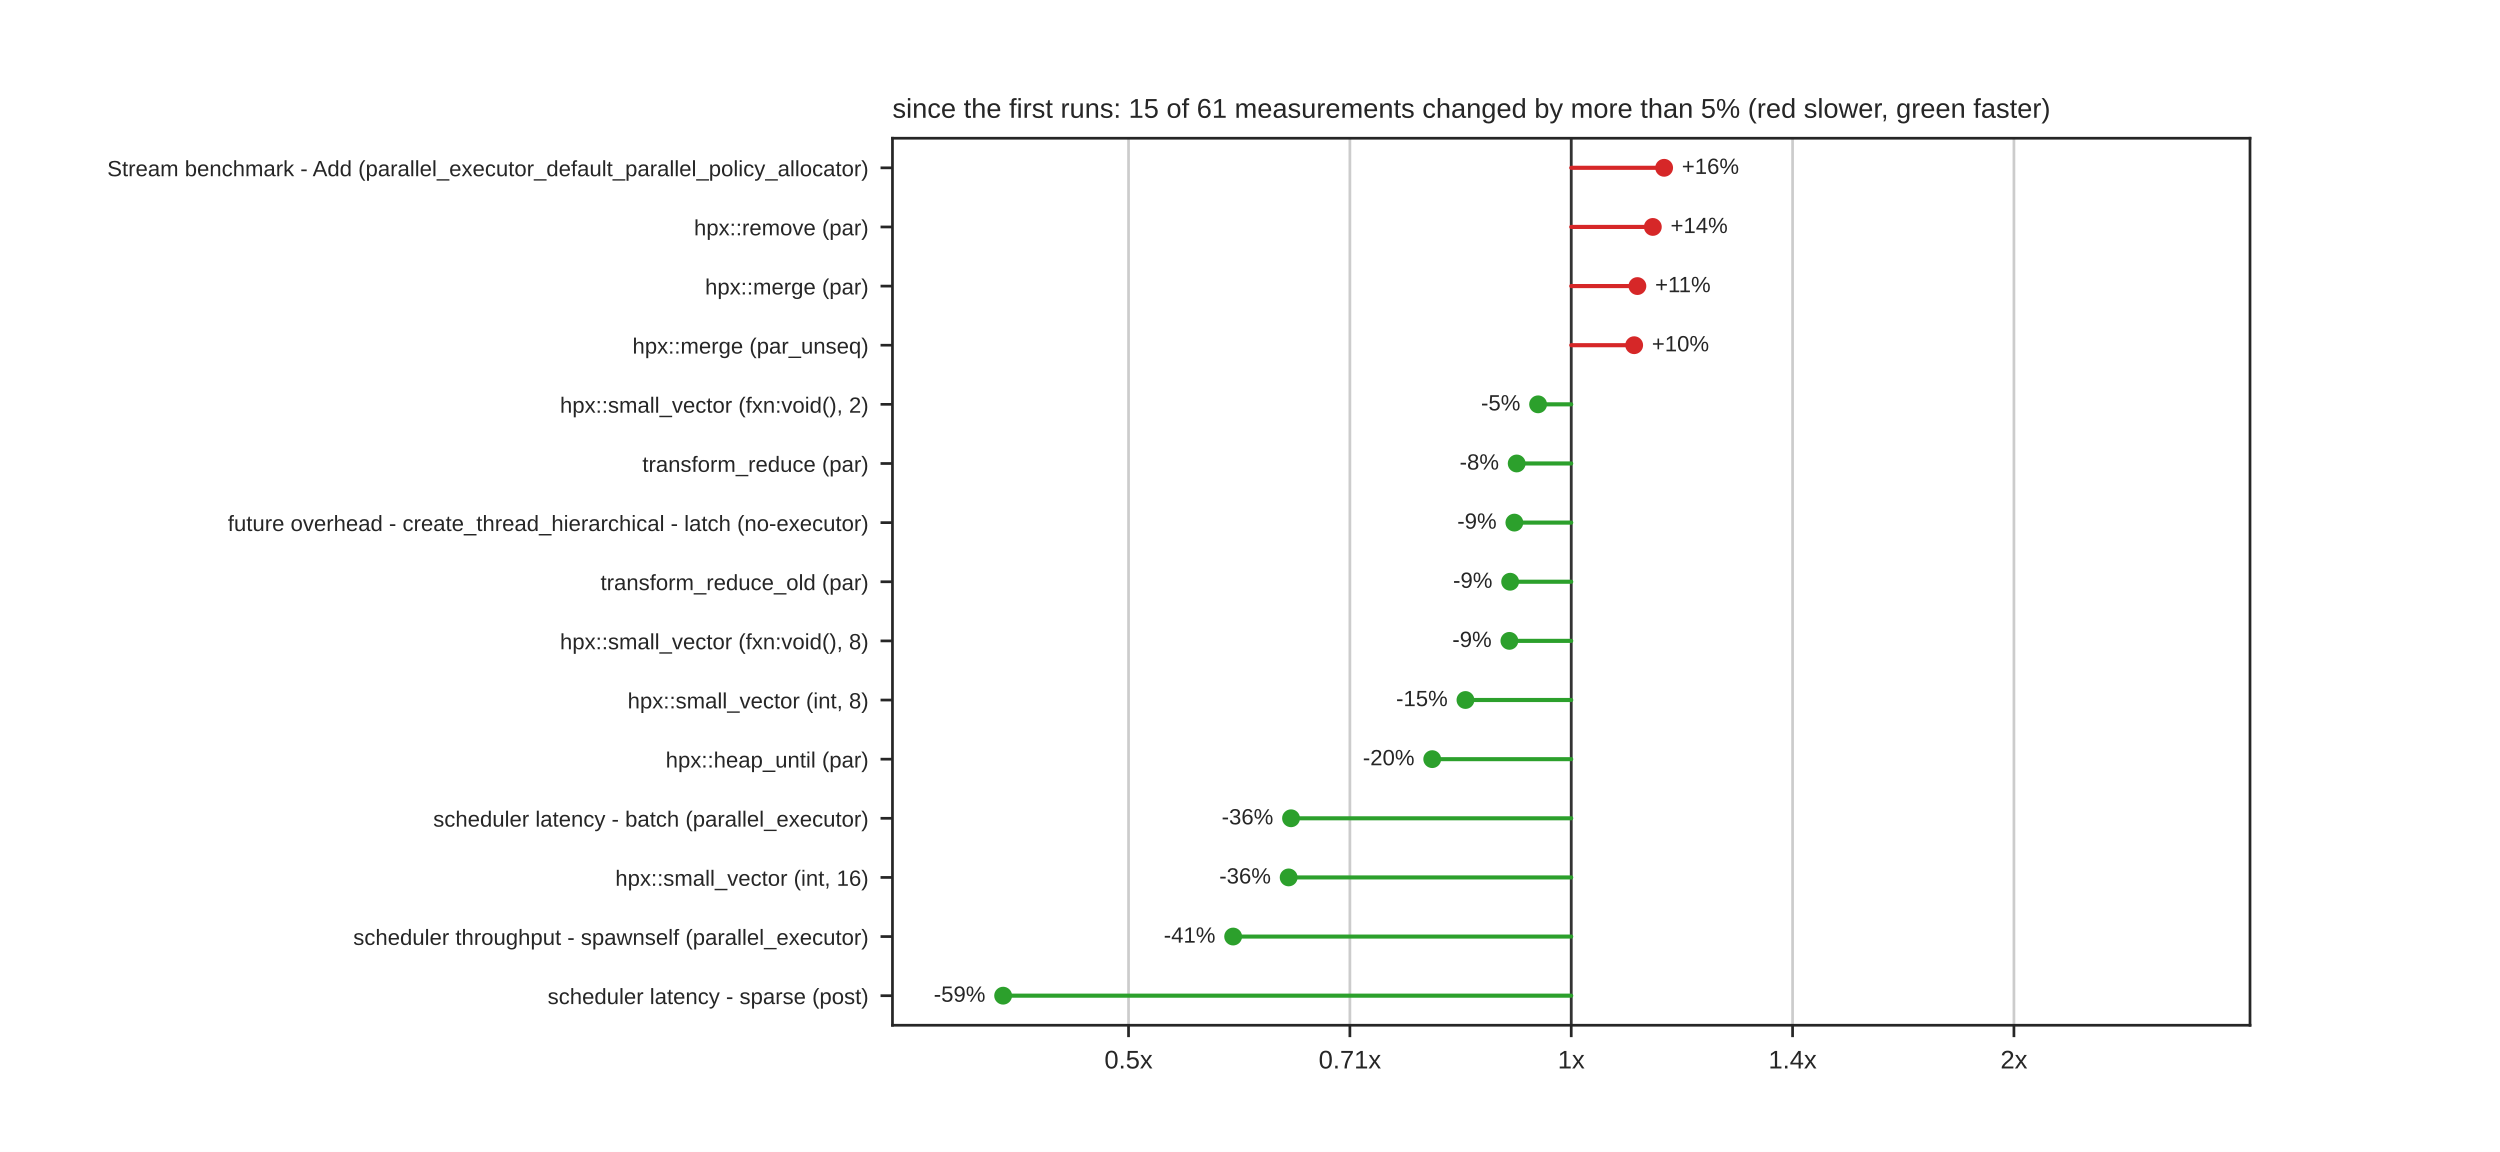
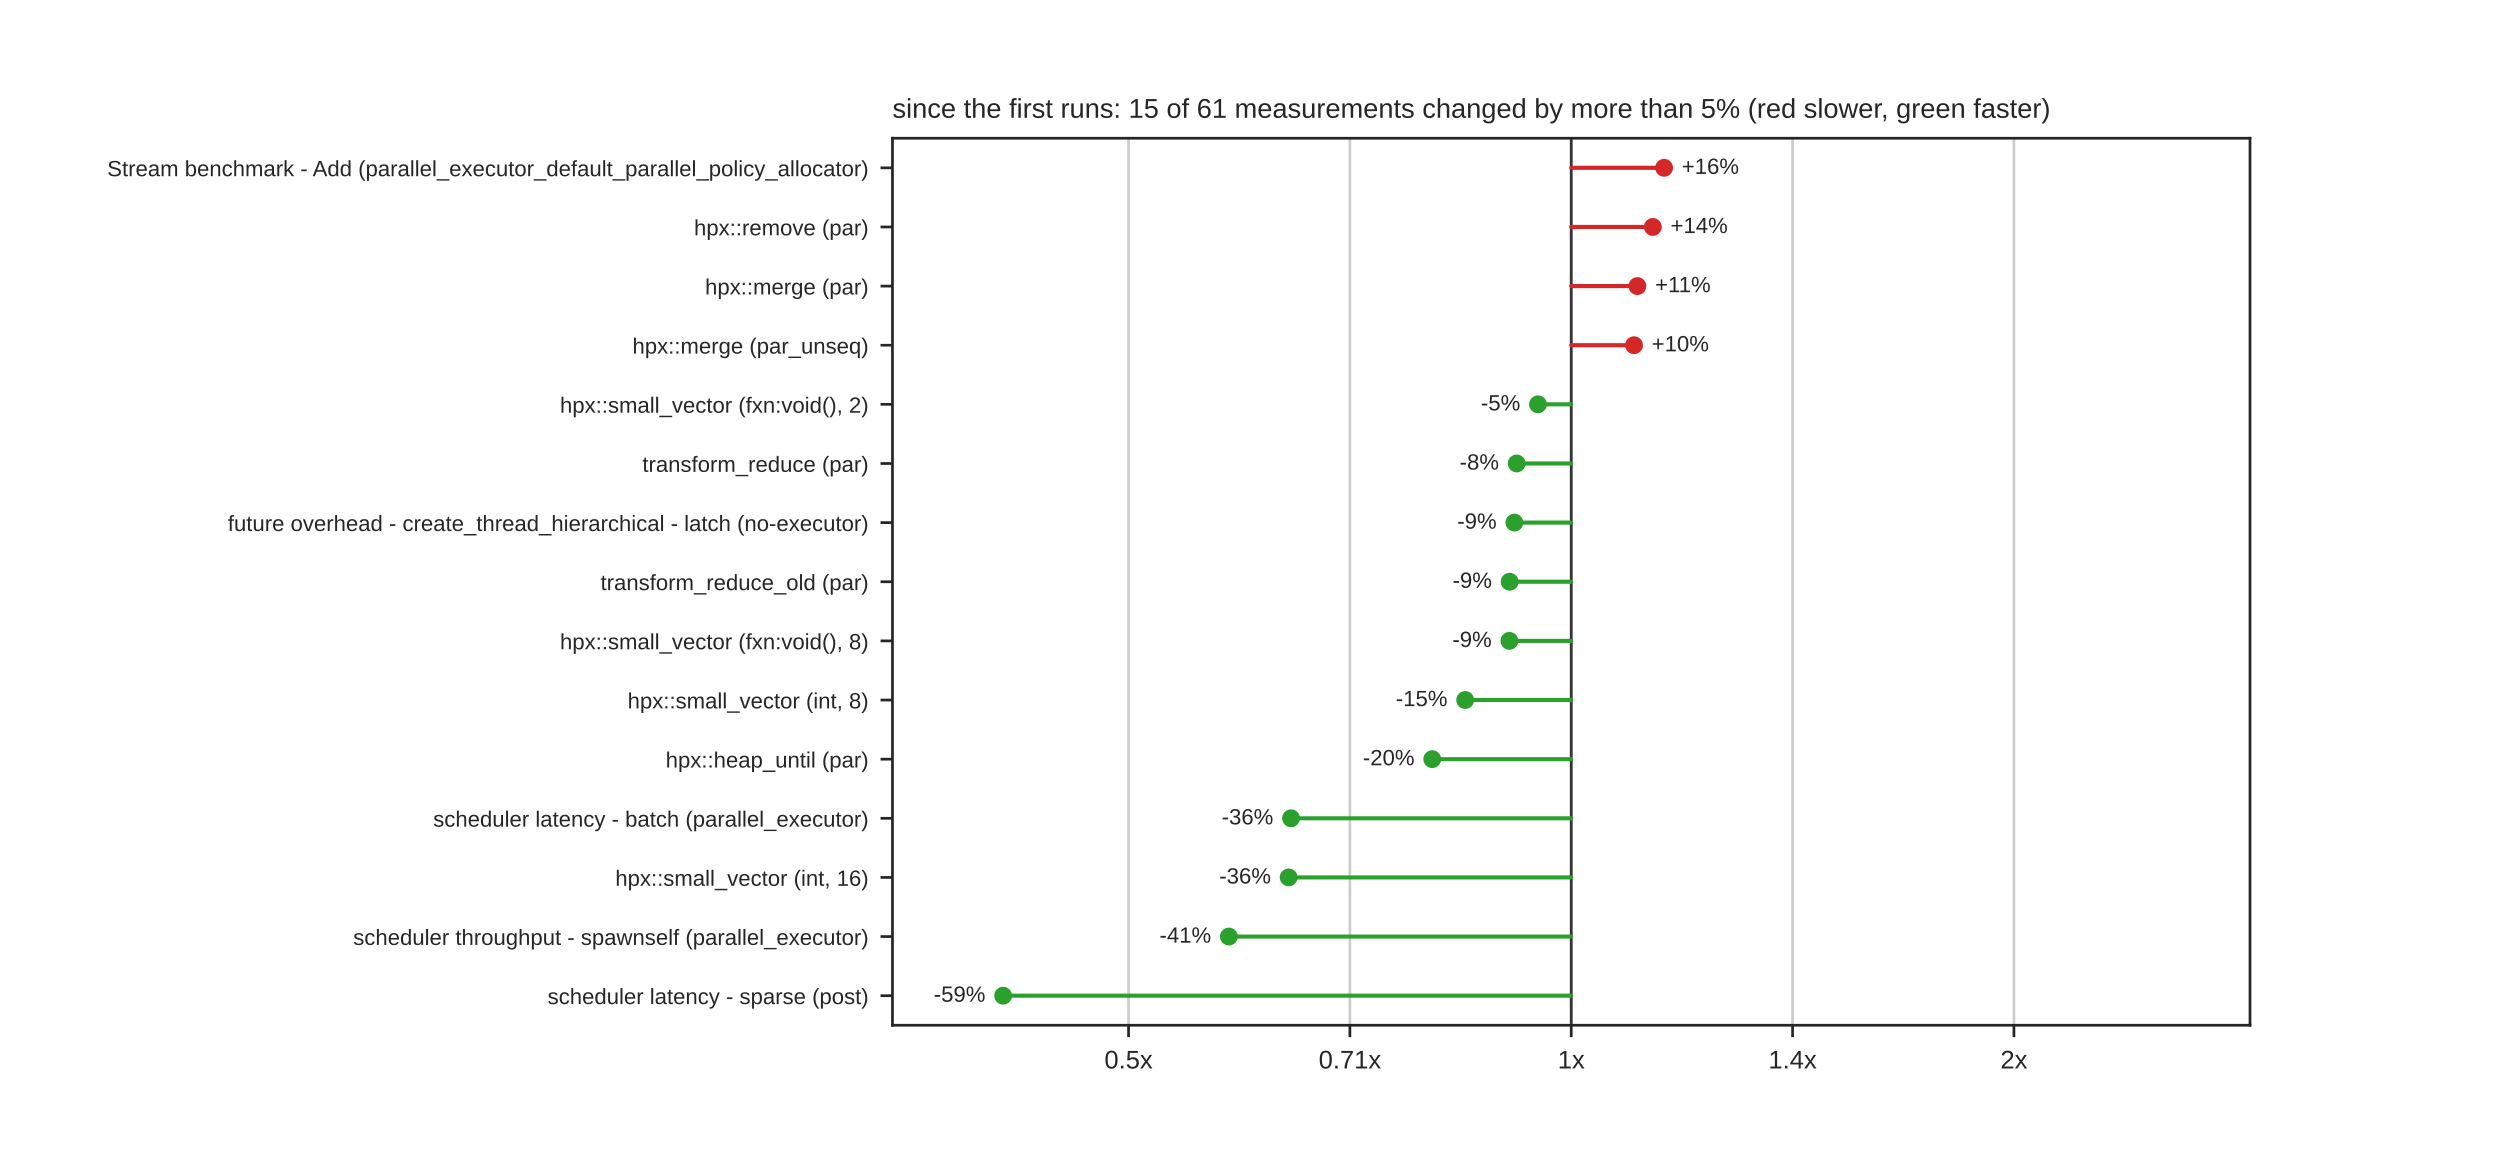
<svg xmlns="http://www.w3.org/2000/svg" xmlns:xlink="http://www.w3.org/1999/xlink" width="734.4pt" height="338.4pt" viewBox="0 0 734.4 338.4" version="1.1">
  <defs>
    <style type="text/css">*{stroke-linejoin: round; stroke-linecap: butt}</style>
  </defs>
  <g id="figure_1">
    <g id="patch_1">
      <path d="M 0 338.4  L 734.4 338.4  L 734.4 0  L 0 0  z " style="fill: #ffffff" />
    </g>
    <g id="axes_1">
      <g id="patch_2">
        <path d="M 262.17 301.176  L 660.96 301.176  L 660.96 40.608  L 262.17 40.608  z " style="fill: #ffffff" />
      </g>
      <g id="matplotlib.axis_1">
        <g id="xtick_1">
          <g id="line2d_1">
-             <path d="M 331.519 301.176  L 331.519 40.608  " clip-path="url(#p0ff3ee7378)" style="fill: none; stroke: #cccccc; stroke-width: 0.8; stroke-linecap: round" />
+             <path d="M 331.52 301.176  L 331.52 40.608  " clip-path="url(#p0ff3ee7378)" style="fill: none; stroke: #cccccc; stroke-width: 0.8; stroke-linecap: round" />
          </g>
          <g id="line2d_2">
            <defs>
              <path id="mdfc5214045" d="M 0 0  L 0 3.5  " style="stroke: #262626; stroke-width: 0.8" />
            </defs>
            <g>
-               <use xlink:href="#mdfc5214045" x="331.519" y="301.176" style="fill: #262626; stroke: #262626; stroke-width: 0.8" />
+               <use xlink:href="#mdfc5214045" x="331.52" y="301.176" style="fill: #262626; stroke: #262626; stroke-width: 0.8" />
            </g>
          </g>
          <g id="text_1">
-             <text style="fill: #262626; font: 7.5px 'Arial', 'DejaVu Sans', 'Liberation Sans', 'Bitstream Vera Sans', sans-serif; text-anchor: middle" x="331.519" y="313.875" transform="rotate(-0 331.5191 313.8748)">0.5x</text>
+             <text style="fill: #262626; font: 7.5px 'Arial', 'DejaVu Sans', 'Liberation Sans', 'Bitstream Vera Sans', sans-serif; text-anchor: middle" x="331.52" y="313.875" transform="rotate(-0 331.52 313.8748)">0.5x</text>
          </g>
        </g>
        <g id="xtick_2">
          <g id="line2d_3">
-             <path d="M 396.542 301.176  L 396.542 40.608  " clip-path="url(#p0ff3ee7378)" style="fill: none; stroke: #cccccc; stroke-width: 0.8; stroke-linecap: round" />
+             <path d="M 396.543 301.176  L 396.543 40.608  " clip-path="url(#p0ff3ee7378)" style="fill: none; stroke: #cccccc; stroke-width: 0.8; stroke-linecap: round" />
          </g>
          <g id="line2d_4">
            <g>
-               <use xlink:href="#mdfc5214045" x="396.542" y="301.176" style="fill: #262626; stroke: #262626; stroke-width: 0.8" />
+               <use xlink:href="#mdfc5214045" x="396.543" y="301.176" style="fill: #262626; stroke: #262626; stroke-width: 0.8" />
            </g>
          </g>
          <g id="text_2">
-             <text style="fill: #262626; font: 7.5px 'Arial', 'DejaVu Sans', 'Liberation Sans', 'Bitstream Vera Sans', sans-serif; text-anchor: middle" x="396.542" y="313.875" transform="rotate(-0 396.542 313.8748)">0.71x</text>
+             <text style="fill: #262626; font: 7.5px 'Arial', 'DejaVu Sans', 'Liberation Sans', 'Bitstream Vera Sans', sans-serif; text-anchor: middle" x="396.543" y="313.875" transform="rotate(-0 396.5425 313.8748)">0.71x</text>
          </g>
        </g>
        <g id="xtick_3">
          <g id="line2d_5">
            <path d="M 461.565 301.176  L 461.565 40.608  " clip-path="url(#p0ff3ee7378)" style="fill: none; stroke: #cccccc; stroke-width: 0.8; stroke-linecap: round" />
          </g>
          <g id="line2d_6">
            <g>
              <use xlink:href="#mdfc5214045" x="461.565" y="301.176" style="fill: #262626; stroke: #262626; stroke-width: 0.8" />
            </g>
          </g>
          <g id="text_3">
            <text style="fill: #262626; font: 7.5px 'Arial', 'DejaVu Sans', 'Liberation Sans', 'Bitstream Vera Sans', sans-serif; text-anchor: middle" x="461.565" y="313.875" transform="rotate(-0 461.565 313.8748)">1x</text>
          </g>
        </g>
        <g id="xtick_4">
          <g id="line2d_7">
-             <path d="M 526.588 301.176  L 526.588 40.608  " clip-path="url(#p0ff3ee7378)" style="fill: none; stroke: #cccccc; stroke-width: 0.8; stroke-linecap: round" />
+             <path d="M 526.587 301.176  L 526.587 40.608  " clip-path="url(#p0ff3ee7378)" style="fill: none; stroke: #cccccc; stroke-width: 0.8; stroke-linecap: round" />
          </g>
          <g id="line2d_8">
            <g>
-               <use xlink:href="#mdfc5214045" x="526.588" y="301.176" style="fill: #262626; stroke: #262626; stroke-width: 0.8" />
+               <use xlink:href="#mdfc5214045" x="526.587" y="301.176" style="fill: #262626; stroke: #262626; stroke-width: 0.8" />
            </g>
          </g>
          <g id="text_4">
-             <text style="fill: #262626; font: 7.5px 'Arial', 'DejaVu Sans', 'Liberation Sans', 'Bitstream Vera Sans', sans-serif; text-anchor: middle" x="526.588" y="313.875" transform="rotate(-0 526.588 313.8748)">1.4x</text>
+             <text style="fill: #262626; font: 7.5px 'Arial', 'DejaVu Sans', 'Liberation Sans', 'Bitstream Vera Sans', sans-serif; text-anchor: middle" x="526.587" y="313.875" transform="rotate(-0 526.5875 313.8748)">1.4x</text>
          </g>
        </g>
        <g id="xtick_5">
          <g id="line2d_9">
-             <path d="M 591.611 301.176  L 591.611 40.608  " clip-path="url(#p0ff3ee7378)" style="fill: none; stroke: #cccccc; stroke-width: 0.8; stroke-linecap: round" />
+             <path d="M 591.61 301.176  L 591.61 40.608  " clip-path="url(#p0ff3ee7378)" style="fill: none; stroke: #cccccc; stroke-width: 0.8; stroke-linecap: round" />
          </g>
          <g id="line2d_10">
            <g>
-               <use xlink:href="#mdfc5214045" x="591.611" y="301.176" style="fill: #262626; stroke: #262626; stroke-width: 0.8" />
+               <use xlink:href="#mdfc5214045" x="591.61" y="301.176" style="fill: #262626; stroke: #262626; stroke-width: 0.8" />
            </g>
          </g>
          <g id="text_5">
-             <text style="fill: #262626; font: 7.5px 'Arial', 'DejaVu Sans', 'Liberation Sans', 'Bitstream Vera Sans', sans-serif; text-anchor: middle" x="591.611" y="313.875" transform="rotate(-0 591.6109 313.8748)">2x</text>
+             <text style="fill: #262626; font: 7.5px 'Arial', 'DejaVu Sans', 'Liberation Sans', 'Bitstream Vera Sans', sans-serif; text-anchor: middle" x="591.61" y="313.875" transform="rotate(-0 591.61 313.8748)">2x</text>
          </g>
        </g>
      </g>
      <g id="matplotlib.axis_2">
        <g id="ytick_1">
          <g id="line2d_11">
            <defs>
              <path id="m414165cd4d" d="M 0 0  L -3.5 0  " style="stroke: #262626; stroke-width: 0.8" />
            </defs>
            <g>
              <use xlink:href="#m414165cd4d" x="262.17" y="49.294" style="fill: #262626; stroke: #262626; stroke-width: 0.8" />
            </g>
          </g>
          <g id="text_6">
            <text style="fill: #262626; font: 6.5px 'Arial', 'DejaVu Sans', 'Liberation Sans', 'Bitstream Vera Sans', sans-serif; text-anchor: end" x="255.17" y="51.763" transform="rotate(-0 255.17 51.76309)">Stream benchmark - Add (parallel_executor_default_parallel_policy_allocator)</text>
          </g>
        </g>
        <g id="ytick_2">
          <g id="line2d_12">
            <g>
              <use xlink:href="#m414165cd4d" x="262.17" y="66.665" style="fill: #262626; stroke: #262626; stroke-width: 0.8" />
            </g>
          </g>
          <g id="text_7">
            <text style="fill: #262626; font: 6.5px 'Arial', 'DejaVu Sans', 'Liberation Sans', 'Bitstream Vera Sans', sans-serif; text-anchor: end" x="255.17" y="69.134" transform="rotate(-0 255.17 69.13429)">hpx::remove (par)</text>
          </g>
        </g>
        <g id="ytick_3">
          <g id="line2d_13">
            <g>
              <use xlink:href="#m414165cd4d" x="262.17" y="84.036" style="fill: #262626; stroke: #262626; stroke-width: 0.8" />
            </g>
          </g>
          <g id="text_8">
            <text style="fill: #262626; font: 6.5px 'Arial', 'DejaVu Sans', 'Liberation Sans', 'Bitstream Vera Sans', sans-serif; text-anchor: end" x="255.17" y="86.505" transform="rotate(-0 255.17 86.50549)">hpx::merge (par)</text>
          </g>
        </g>
        <g id="ytick_4">
          <g id="line2d_14">
            <g>
              <use xlink:href="#m414165cd4d" x="262.17" y="101.407" style="fill: #262626; stroke: #262626; stroke-width: 0.8" />
            </g>
          </g>
          <g id="text_9">
            <text style="fill: #262626; font: 6.5px 'Arial', 'DejaVu Sans', 'Liberation Sans', 'Bitstream Vera Sans', sans-serif; text-anchor: end" x="255.17" y="103.877" transform="rotate(-0 255.17 103.8767)">hpx::merge (par_unseq)</text>
          </g>
        </g>
        <g id="ytick_5">
          <g id="line2d_15">
            <g>
              <use xlink:href="#m414165cd4d" x="262.17" y="118.778" style="fill: #262626; stroke: #262626; stroke-width: 0.8" />
            </g>
          </g>
          <g id="text_10">
            <text style="fill: #262626; font: 6.5px 'Arial', 'DejaVu Sans', 'Liberation Sans', 'Bitstream Vera Sans', sans-serif; text-anchor: end" x="255.17" y="121.248" transform="rotate(-0 255.17 121.2479)">hpx::small_vector (fxn:void(), 2)</text>
          </g>
        </g>
        <g id="ytick_6">
          <g id="line2d_16">
            <g>
              <use xlink:href="#m414165cd4d" x="262.17" y="136.15" style="fill: #262626; stroke: #262626; stroke-width: 0.8" />
            </g>
          </g>
          <g id="text_11">
            <text style="fill: #262626; font: 6.5px 'Arial', 'DejaVu Sans', 'Liberation Sans', 'Bitstream Vera Sans', sans-serif; text-anchor: end" x="255.17" y="138.619" transform="rotate(-0 255.17 138.6191)">transform_reduce (par)</text>
          </g>
        </g>
        <g id="ytick_7">
          <g id="line2d_17">
            <g>
              <use xlink:href="#m414165cd4d" x="262.17" y="153.521" style="fill: #262626; stroke: #262626; stroke-width: 0.8" />
            </g>
          </g>
          <g id="text_12">
            <text style="fill: #262626; font: 6.5px 'Arial', 'DejaVu Sans', 'Liberation Sans', 'Bitstream Vera Sans', sans-serif; text-anchor: end" x="255.17" y="155.99" transform="rotate(-0 255.17 155.9903)">future overhead - create_thread_hierarchical - latch (no-executor)</text>
          </g>
        </g>
        <g id="ytick_8">
          <g id="line2d_18">
            <g>
              <use xlink:href="#m414165cd4d" x="262.17" y="170.892" style="fill: #262626; stroke: #262626; stroke-width: 0.8" />
            </g>
          </g>
          <g id="text_13">
            <text style="fill: #262626; font: 6.5px 'Arial', 'DejaVu Sans', 'Liberation Sans', 'Bitstream Vera Sans', sans-serif; text-anchor: end" x="255.17" y="173.361" transform="rotate(-0 255.17 173.3615)">transform_reduce_old (par)</text>
          </g>
        </g>
        <g id="ytick_9">
          <g id="line2d_19">
            <g>
              <use xlink:href="#m414165cd4d" x="262.17" y="188.263" style="fill: #262626; stroke: #262626; stroke-width: 0.8" />
            </g>
          </g>
          <g id="text_14">
            <text style="fill: #262626; font: 6.5px 'Arial', 'DejaVu Sans', 'Liberation Sans', 'Bitstream Vera Sans', sans-serif; text-anchor: end" x="255.17" y="190.733" transform="rotate(-0 255.17 190.7327)">hpx::small_vector (fxn:void(), 8)</text>
          </g>
        </g>
        <g id="ytick_10">
          <g id="line2d_20">
            <g>
              <use xlink:href="#m414165cd4d" x="262.17" y="205.634" style="fill: #262626; stroke: #262626; stroke-width: 0.8" />
            </g>
          </g>
          <g id="text_15">
            <text style="fill: #262626; font: 6.5px 'Arial', 'DejaVu Sans', 'Liberation Sans', 'Bitstream Vera Sans', sans-serif; text-anchor: end" x="255.17" y="208.104" transform="rotate(-0 255.17 208.1039)">hpx::small_vector (int, 8)</text>
          </g>
        </g>
        <g id="ytick_11">
          <g id="line2d_21">
            <g>
              <use xlink:href="#m414165cd4d" x="262.17" y="223.006" style="fill: #262626; stroke: #262626; stroke-width: 0.8" />
            </g>
          </g>
          <g id="text_16">
            <text style="fill: #262626; font: 6.5px 'Arial', 'DejaVu Sans', 'Liberation Sans', 'Bitstream Vera Sans', sans-serif; text-anchor: end" x="255.17" y="225.475" transform="rotate(-0 255.17 225.4751)">hpx::heap_until (par)</text>
          </g>
        </g>
        <g id="ytick_12">
          <g id="line2d_22">
            <g>
              <use xlink:href="#m414165cd4d" x="262.17" y="240.377" style="fill: #262626; stroke: #262626; stroke-width: 0.8" />
            </g>
          </g>
          <g id="text_17">
            <text style="fill: #262626; font: 6.5px 'Arial', 'DejaVu Sans', 'Liberation Sans', 'Bitstream Vera Sans', sans-serif; text-anchor: end" x="255.17" y="242.846" transform="rotate(-0 255.17 242.8463)">scheduler latency - batch (parallel_executor)</text>
          </g>
        </g>
        <g id="ytick_13">
          <g id="line2d_23">
            <g>
              <use xlink:href="#m414165cd4d" x="262.17" y="257.748" style="fill: #262626; stroke: #262626; stroke-width: 0.8" />
            </g>
          </g>
          <g id="text_18">
            <text style="fill: #262626; font: 6.5px 'Arial', 'DejaVu Sans', 'Liberation Sans', 'Bitstream Vera Sans', sans-serif; text-anchor: end" x="255.17" y="260.217" transform="rotate(-0 255.17 260.2175)">hpx::small_vector (int, 16)</text>
          </g>
        </g>
        <g id="ytick_14">
          <g id="line2d_24">
            <g>
              <use xlink:href="#m414165cd4d" x="262.17" y="275.119" style="fill: #262626; stroke: #262626; stroke-width: 0.8" />
            </g>
          </g>
          <g id="text_19">
            <text style="fill: #262626; font: 6.5px 'Arial', 'DejaVu Sans', 'Liberation Sans', 'Bitstream Vera Sans', sans-serif; text-anchor: end" x="255.17" y="277.589" transform="rotate(-0 255.17 277.5887)">scheduler throughput - spawnself (parallel_executor)</text>
          </g>
        </g>
        <g id="ytick_15">
          <g id="line2d_25">
            <g>
              <use xlink:href="#m414165cd4d" x="262.17" y="292.49" style="fill: #262626; stroke: #262626; stroke-width: 0.8" />
            </g>
          </g>
          <g id="text_20">
            <text style="fill: #262626; font: 6.5px 'Arial', 'DejaVu Sans', 'Liberation Sans', 'Bitstream Vera Sans', sans-serif; text-anchor: end" x="255.17" y="294.96" transform="rotate(-0 255.17 294.9599)">scheduler latency - sparse (post)</text>
          </g>
        </g>
      </g>
      <g id="line2d_26">
        <path d="M 461.565 301.176  L 461.565 40.608  " clip-path="url(#p0ff3ee7378)" style="fill: none; stroke: #333333; stroke-width: 0.8; stroke-linecap: round" />
      </g>
      <g id="line2d_27">
-         <path d="M 461.565 49.294  L 488.856 49.294  " clip-path="url(#p0ff3ee7378)" style="fill: none; stroke: #d62728; stroke-width: 1.2; stroke-linecap: round" />
+         <path d="M 461.565 49.294  L 488.843 49.294  " clip-path="url(#p0ff3ee7378)" style="fill: none; stroke: #d62728; stroke-width: 1.2; stroke-linecap: round" />
      </g>
      <g id="line2d_28">
        <path d="M 461.565 66.665  L 485.535 66.665  " clip-path="url(#p0ff3ee7378)" style="fill: none; stroke: #d62728; stroke-width: 1.2; stroke-linecap: round" />
      </g>
      <g id="line2d_29">
        <path d="M 461.565 84.036  L 481.001 84.036  " clip-path="url(#p0ff3ee7378)" style="fill: none; stroke: #d62728; stroke-width: 1.2; stroke-linecap: round" />
      </g>
      <g id="line2d_30">
-         <path d="M 461.565 101.407  L 480.053 101.407  " clip-path="url(#p0ff3ee7378)" style="fill: none; stroke: #d62728; stroke-width: 1.2; stroke-linecap: round" />
+         <path d="M 461.565 101.407  L 480.008 101.407  " clip-path="url(#p0ff3ee7378)" style="fill: none; stroke: #d62728; stroke-width: 1.2; stroke-linecap: round" />
      </g>
      <g id="line2d_31">
-         <path d="M 461.565 118.778  L 451.831 118.778  " clip-path="url(#p0ff3ee7378)" style="fill: none; stroke: #2ca02c; stroke-width: 1.2; stroke-linecap: round" />
+         <path d="M 461.565 118.778  L 451.8 118.778  " clip-path="url(#p0ff3ee7378)" style="fill: none; stroke: #2ca02c; stroke-width: 1.2; stroke-linecap: round" />
      </g>
      <g id="line2d_32">
        <path d="M 461.565 136.15  L 445.545 136.15  " clip-path="url(#p0ff3ee7378)" style="fill: none; stroke: #2ca02c; stroke-width: 1.2; stroke-linecap: round" />
      </g>
      <g id="line2d_33">
        <path d="M 461.565 153.521  L 444.861 153.521  " clip-path="url(#p0ff3ee7378)" style="fill: none; stroke: #2ca02c; stroke-width: 1.2; stroke-linecap: round" />
      </g>
      <g id="line2d_34">
-         <path d="M 461.565 170.892  L 443.62 170.892  " clip-path="url(#p0ff3ee7378)" style="fill: none; stroke: #2ca02c; stroke-width: 1.2; stroke-linecap: round" />
+         <path d="M 461.565 170.892  L 443.473 170.892  " clip-path="url(#p0ff3ee7378)" style="fill: none; stroke: #2ca02c; stroke-width: 1.2; stroke-linecap: round" />
      </g>
      <g id="line2d_35">
-         <path d="M 461.565 188.263  L 443.402 188.263  " clip-path="url(#p0ff3ee7378)" style="fill: none; stroke: #2ca02c; stroke-width: 1.2; stroke-linecap: round" />
+         <path d="M 461.565 188.263  L 443.409 188.263  " clip-path="url(#p0ff3ee7378)" style="fill: none; stroke: #2ca02c; stroke-width: 1.2; stroke-linecap: round" />
      </g>
      <g id="line2d_36">
-         <path d="M 461.565 205.634  L 430.493 205.634  " clip-path="url(#p0ff3ee7378)" style="fill: none; stroke: #2ca02c; stroke-width: 1.2; stroke-linecap: round" />
+         <path d="M 461.565 205.634  L 430.412 205.634  " clip-path="url(#p0ff3ee7378)" style="fill: none; stroke: #2ca02c; stroke-width: 1.2; stroke-linecap: round" />
      </g>
      <g id="line2d_37">
-         <path d="M 461.565 223.006  L 420.732 223.006  " clip-path="url(#p0ff3ee7378)" style="fill: none; stroke: #2ca02c; stroke-width: 1.2; stroke-linecap: round" />
+         <path d="M 461.565 223.006  L 420.731 223.006  " clip-path="url(#p0ff3ee7378)" style="fill: none; stroke: #2ca02c; stroke-width: 1.2; stroke-linecap: round" />
      </g>
      <g id="line2d_38">
        <path d="M 461.565 240.377  L 379.254 240.377  " clip-path="url(#p0ff3ee7378)" style="fill: none; stroke: #2ca02c; stroke-width: 1.2; stroke-linecap: round" />
      </g>
      <g id="line2d_39">
-         <path d="M 461.565 257.748  L 378.556 257.748  " clip-path="url(#p0ff3ee7378)" style="fill: none; stroke: #2ca02c; stroke-width: 1.2; stroke-linecap: round" />
+         <path d="M 461.565 257.748  L 378.559 257.748  " clip-path="url(#p0ff3ee7378)" style="fill: none; stroke: #2ca02c; stroke-width: 1.2; stroke-linecap: round" />
      </g>
      <g id="line2d_40">
-         <path d="M 461.565 275.119  L 362.25 275.119  " clip-path="url(#p0ff3ee7378)" style="fill: none; stroke: #2ca02c; stroke-width: 1.2; stroke-linecap: round" />
+         <path d="M 461.565 275.119  L 360.995 275.119  " clip-path="url(#p0ff3ee7378)" style="fill: none; stroke: #2ca02c; stroke-width: 1.2; stroke-linecap: round" />
      </g>
      <g id="line2d_41">
        <path d="M 461.565 292.49  L 294.681 292.49  " clip-path="url(#p0ff3ee7378)" style="fill: none; stroke: #2ca02c; stroke-width: 1.2; stroke-linecap: round" />
      </g>
      <g id="patch_3">
        <path d="M 262.17 301.176  L 262.17 40.608  " style="fill: none; stroke: #262626; stroke-width: 0.8; stroke-linejoin: miter; stroke-linecap: square" />
      </g>
      <g id="patch_4">
        <path d="M 660.96 301.176  L 660.96 40.608  " style="fill: none; stroke: #262626; stroke-width: 0.8; stroke-linejoin: miter; stroke-linecap: square" />
      </g>
      <g id="patch_5">
        <path d="M 262.17 301.176  L 660.96 301.176  " style="fill: none; stroke: #262626; stroke-width: 0.8; stroke-linejoin: miter; stroke-linecap: square" />
      </g>
      <g id="patch_6">
        <path d="M 262.17 40.608  L 660.96 40.608  " style="fill: none; stroke: #262626; stroke-width: 0.8; stroke-linejoin: miter; stroke-linecap: square" />
      </g>
      <g id="PathCollection_1">
        <defs>
          <path id="m8968767a60" d="M 0 2.121  C 0.563 2.121 1.102 1.898 1.5 1.5  C 1.898 1.102 2.121 0.563 2.121 0  C 2.121 -0.563 1.898 -1.102 1.5 -1.5  C 1.102 -1.898 0.563 -2.121 0 -2.121  C -0.563 -2.121 -1.102 -1.898 -1.5 -1.5  C -1.898 -1.102 -2.121 -0.563 -2.121 0  C -2.121 0.563 -1.898 1.102 -1.5 1.5  C -1.102 1.898 -0.563 2.121 0 2.121  z " style="stroke: #d62728" />
        </defs>
        <g clip-path="url(#p0ff3ee7378)">
-           <use xlink:href="#m8968767a60" x="488.856" y="49.294" style="fill: #d62728; stroke: #d62728" />
+           <use xlink:href="#m8968767a60" x="488.843" y="49.294" style="fill: #d62728; stroke: #d62728" />
        </g>
      </g>
      <g id="text_21">
-         <text style="fill: #262626; font: 6.5px 'Arial', 'DejaVu Sans', 'Liberation Sans', 'Bitstream Vera Sans', sans-serif; text-anchor: start" x="494.058" y="51.087" transform="rotate(-0 494.0583 51.08719)">+16%</text>
+         <text style="fill: #262626; font: 6.5px 'Arial', 'DejaVu Sans', 'Liberation Sans', 'Bitstream Vera Sans', sans-serif; text-anchor: start" x="494.045" y="51.087" transform="rotate(-0 494.0446 51.08719)">+16%</text>
      </g>
      <g id="PathCollection_2">
        <g clip-path="url(#p0ff3ee7378)">
          <use xlink:href="#m8968767a60" x="485.535" y="66.665" style="fill: #d62728; stroke: #d62728" />
        </g>
      </g>
      <g id="text_22">
-         <text style="fill: #262626; font: 6.5px 'Arial', 'DejaVu Sans', 'Liberation Sans', 'Bitstream Vera Sans', sans-serif; text-anchor: start" x="490.737" y="68.458" transform="rotate(-0 490.7367 68.45839)">+14%</text>
+         <text style="fill: #262626; font: 6.5px 'Arial', 'DejaVu Sans', 'Liberation Sans', 'Bitstream Vera Sans', sans-serif; text-anchor: start" x="490.737" y="68.458" transform="rotate(-0 490.7365 68.45839)">+14%</text>
      </g>
      <g id="PathCollection_3">
        <g clip-path="url(#p0ff3ee7378)">
          <use xlink:href="#m8968767a60" x="481.001" y="84.036" style="fill: #d62728; stroke: #d62728" />
        </g>
      </g>
      <g id="text_23">
-         <text style="fill: #262626; font: 6.5px 'Arial', 'DejaVu Sans', 'Liberation Sans', 'Bitstream Vera Sans', sans-serif; text-anchor: start" x="486.203" y="85.83" transform="rotate(-0 486.2032 85.82959)">+11%</text>
+         <text style="fill: #262626; font: 6.5px 'Arial', 'DejaVu Sans', 'Liberation Sans', 'Bitstream Vera Sans', sans-serif; text-anchor: start" x="486.203" y="85.83" transform="rotate(-0 486.203 85.82959)">+11%</text>
      </g>
      <g id="PathCollection_4">
        <g clip-path="url(#p0ff3ee7378)">
-           <use xlink:href="#m8968767a60" x="480.053" y="101.407" style="fill: #d62728; stroke: #d62728" />
+           <use xlink:href="#m8968767a60" x="480.008" y="101.407" style="fill: #d62728; stroke: #d62728" />
        </g>
      </g>
      <g id="text_24">
-         <text style="fill: #262626; font: 6.5px 'Arial', 'DejaVu Sans', 'Liberation Sans', 'Bitstream Vera Sans', sans-serif; text-anchor: start" x="485.255" y="103.201" transform="rotate(-0 485.2549 103.2008)">+10%</text>
+         <text style="fill: #262626; font: 6.5px 'Arial', 'DejaVu Sans', 'Liberation Sans', 'Bitstream Vera Sans', sans-serif; text-anchor: start" x="485.21" y="103.201" transform="rotate(-0 485.2101 103.2008)">+10%</text>
      </g>
      <g id="PathCollection_5">
        <defs>
          <path id="m7978cd0e5a" d="M 0 2.121  C 0.563 2.121 1.102 1.898 1.5 1.5  C 1.898 1.102 2.121 0.563 2.121 0  C 2.121 -0.563 1.898 -1.102 1.5 -1.5  C 1.102 -1.898 0.563 -2.121 0 -2.121  C -0.563 -2.121 -1.102 -1.898 -1.5 -1.5  C -1.898 -1.102 -2.121 -0.563 -2.121 0  C -2.121 0.563 -1.898 1.102 -1.5 1.5  C -1.102 1.898 -0.563 2.121 0 2.121  z " style="stroke: #2ca02c" />
        </defs>
        <g clip-path="url(#p0ff3ee7378)">
-           <use xlink:href="#m7978cd0e5a" x="451.831" y="118.778" style="fill: #2ca02c; stroke: #2ca02c" />
+           <use xlink:href="#m7978cd0e5a" x="451.8" y="118.778" style="fill: #2ca02c; stroke: #2ca02c" />
        </g>
      </g>
      <g id="text_25">
-         <text style="fill: #262626; font: 6.5px 'Arial', 'DejaVu Sans', 'Liberation Sans', 'Bitstream Vera Sans', sans-serif; text-anchor: end" x="446.629" y="120.572" transform="rotate(-0 446.6287 120.572)">-5%</text>
+         <text style="fill: #262626; font: 6.5px 'Arial', 'DejaVu Sans', 'Liberation Sans', 'Bitstream Vera Sans', sans-serif; text-anchor: end" x="446.598" y="120.572" transform="rotate(-0 446.5978 120.572)">-5%</text>
      </g>
      <g id="PathCollection_6">
        <g clip-path="url(#p0ff3ee7378)">
          <use xlink:href="#m7978cd0e5a" x="445.545" y="136.15" style="fill: #2ca02c; stroke: #2ca02c" />
        </g>
      </g>
      <g id="text_26">
-         <text style="fill: #262626; font: 6.5px 'Arial', 'DejaVu Sans', 'Liberation Sans', 'Bitstream Vera Sans', sans-serif; text-anchor: end" x="440.343" y="137.943" transform="rotate(-0 440.3431 137.9432)">-8%</text>
+         <text style="fill: #262626; font: 6.5px 'Arial', 'DejaVu Sans', 'Liberation Sans', 'Bitstream Vera Sans', sans-serif; text-anchor: end" x="440.343" y="137.943" transform="rotate(-0 440.3432 137.9432)">-8%</text>
      </g>
      <g id="PathCollection_7">
        <g clip-path="url(#p0ff3ee7378)">
          <use xlink:href="#m7978cd0e5a" x="444.861" y="153.521" style="fill: #2ca02c; stroke: #2ca02c" />
        </g>
      </g>
      <g id="text_27">
-         <text style="fill: #262626; font: 6.5px 'Arial', 'DejaVu Sans', 'Liberation Sans', 'Bitstream Vera Sans', sans-serif; text-anchor: end" x="439.659" y="155.314" transform="rotate(-0 439.6588 155.3144)">-9%</text>
+         <text style="fill: #262626; font: 6.5px 'Arial', 'DejaVu Sans', 'Liberation Sans', 'Bitstream Vera Sans', sans-serif; text-anchor: end" x="439.659" y="155.314" transform="rotate(-0 439.6589 155.3144)">-9%</text>
      </g>
      <g id="PathCollection_8">
        <g clip-path="url(#p0ff3ee7378)">
-           <use xlink:href="#m7978cd0e5a" x="443.62" y="170.892" style="fill: #2ca02c; stroke: #2ca02c" />
+           <use xlink:href="#m7978cd0e5a" x="443.473" y="170.892" style="fill: #2ca02c; stroke: #2ca02c" />
        </g>
      </g>
      <g id="text_28">
-         <text style="fill: #262626; font: 6.5px 'Arial', 'DejaVu Sans', 'Liberation Sans', 'Bitstream Vera Sans', sans-serif; text-anchor: end" x="438.418" y="172.686" transform="rotate(-0 438.4183 172.6856)">-9%</text>
+         <text style="fill: #262626; font: 6.5px 'Arial', 'DejaVu Sans', 'Liberation Sans', 'Bitstream Vera Sans', sans-serif; text-anchor: end" x="438.272" y="172.686" transform="rotate(-0 438.2716 172.6856)">-9%</text>
      </g>
      <g id="PathCollection_9">
        <g clip-path="url(#p0ff3ee7378)">
-           <use xlink:href="#m7978cd0e5a" x="443.402" y="188.263" style="fill: #2ca02c; stroke: #2ca02c" />
+           <use xlink:href="#m7978cd0e5a" x="443.409" y="188.263" style="fill: #2ca02c; stroke: #2ca02c" />
        </g>
      </g>
      <g id="text_29">
-         <text style="fill: #262626; font: 6.5px 'Arial', 'DejaVu Sans', 'Liberation Sans', 'Bitstream Vera Sans', sans-serif; text-anchor: end" x="438.2" y="190.057" transform="rotate(-0 438.2005 190.0568)">-9%</text>
+         <text style="fill: #262626; font: 6.5px 'Arial', 'DejaVu Sans', 'Liberation Sans', 'Bitstream Vera Sans', sans-serif; text-anchor: end" x="438.207" y="190.057" transform="rotate(-0 438.207 190.0568)">-9%</text>
      </g>
      <g id="PathCollection_10">
        <g clip-path="url(#p0ff3ee7378)">
-           <use xlink:href="#m7978cd0e5a" x="430.493" y="205.634" style="fill: #2ca02c; stroke: #2ca02c" />
+           <use xlink:href="#m7978cd0e5a" x="430.412" y="205.634" style="fill: #2ca02c; stroke: #2ca02c" />
        </g>
      </g>
      <g id="text_30">
-         <text style="fill: #262626; font: 6.5px 'Arial', 'DejaVu Sans', 'Liberation Sans', 'Bitstream Vera Sans', sans-serif; text-anchor: end" x="425.291" y="207.428" transform="rotate(-0 425.2915 207.428)">-15%</text>
+         <text style="fill: #262626; font: 6.5px 'Arial', 'DejaVu Sans', 'Liberation Sans', 'Bitstream Vera Sans', sans-serif; text-anchor: end" x="425.211" y="207.428" transform="rotate(-0 425.2107 207.428)">-15%</text>
      </g>
      <g id="PathCollection_11">
        <g clip-path="url(#p0ff3ee7378)">
-           <use xlink:href="#m7978cd0e5a" x="420.732" y="223.006" style="fill: #2ca02c; stroke: #2ca02c" />
+           <use xlink:href="#m7978cd0e5a" x="420.731" y="223.006" style="fill: #2ca02c; stroke: #2ca02c" />
        </g>
      </g>
      <g id="text_31">
-         <text style="fill: #262626; font: 6.5px 'Arial', 'DejaVu Sans', 'Liberation Sans', 'Bitstream Vera Sans', sans-serif; text-anchor: end" x="415.53" y="224.799" transform="rotate(-0 415.5299 224.7992)">-20%</text>
+         <text style="fill: #262626; font: 6.5px 'Arial', 'DejaVu Sans', 'Liberation Sans', 'Bitstream Vera Sans', sans-serif; text-anchor: end" x="415.529" y="224.799" transform="rotate(-0 415.529 224.7992)">-20%</text>
      </g>
      <g id="PathCollection_12">
        <g clip-path="url(#p0ff3ee7378)">
          <use xlink:href="#m7978cd0e5a" x="379.254" y="240.377" style="fill: #2ca02c; stroke: #2ca02c" />
        </g>
      </g>
      <g id="text_32">
-         <text style="fill: #262626; font: 6.5px 'Arial', 'DejaVu Sans', 'Liberation Sans', 'Bitstream Vera Sans', sans-serif; text-anchor: end" x="374.052" y="242.17" transform="rotate(-0 374.052 242.1704)">-36%</text>
+         <text style="fill: #262626; font: 6.5px 'Arial', 'DejaVu Sans', 'Liberation Sans', 'Bitstream Vera Sans', sans-serif; text-anchor: end" x="374.053" y="242.17" transform="rotate(-0 374.0526 242.1704)">-36%</text>
      </g>
      <g id="PathCollection_13">
        <g clip-path="url(#p0ff3ee7378)">
-           <use xlink:href="#m7978cd0e5a" x="378.556" y="257.748" style="fill: #2ca02c; stroke: #2ca02c" />
+           <use xlink:href="#m7978cd0e5a" x="378.559" y="257.748" style="fill: #2ca02c; stroke: #2ca02c" />
        </g>
      </g>
      <g id="text_33">
-         <text style="fill: #262626; font: 6.5px 'Arial', 'DejaVu Sans', 'Liberation Sans', 'Bitstream Vera Sans', sans-serif; text-anchor: end" x="373.354" y="259.542" transform="rotate(-0 373.3541 259.5416)">-36%</text>
+         <text style="fill: #262626; font: 6.5px 'Arial', 'DejaVu Sans', 'Liberation Sans', 'Bitstream Vera Sans', sans-serif; text-anchor: end" x="373.357" y="259.542" transform="rotate(-0 373.3568 259.5416)">-36%</text>
      </g>
      <g id="PathCollection_14">
        <g clip-path="url(#p0ff3ee7378)">
-           <use xlink:href="#m7978cd0e5a" x="362.25" y="275.119" style="fill: #2ca02c; stroke: #2ca02c" />
+           <use xlink:href="#m7978cd0e5a" x="360.995" y="275.119" style="fill: #2ca02c; stroke: #2ca02c" />
        </g>
      </g>
      <g id="text_34">
-         <text style="fill: #262626; font: 6.5px 'Arial', 'DejaVu Sans', 'Liberation Sans', 'Bitstream Vera Sans', sans-serif; text-anchor: end" x="357.048" y="276.913" transform="rotate(-0 357.0479 276.9128)">-41%</text>
+         <text style="fill: #262626; font: 6.5px 'Arial', 'DejaVu Sans', 'Liberation Sans', 'Bitstream Vera Sans', sans-serif; text-anchor: end" x="355.793" y="276.913" transform="rotate(-0 355.7931 276.9128)">-41%</text>
      </g>
      <g id="PathCollection_15">
        <g clip-path="url(#p0ff3ee7378)">
          <use xlink:href="#m7978cd0e5a" x="294.681" y="292.49" style="fill: #2ca02c; stroke: #2ca02c" />
        </g>
      </g>
      <g id="text_35">
-         <text style="fill: #262626; font: 6.5px 'Arial', 'DejaVu Sans', 'Liberation Sans', 'Bitstream Vera Sans', sans-serif; text-anchor: end" x="289.48" y="294.284" transform="rotate(-0 289.4796 294.284)">-59%</text>
+         <text style="fill: #262626; font: 6.5px 'Arial', 'DejaVu Sans', 'Liberation Sans', 'Bitstream Vera Sans', sans-serif; text-anchor: end" x="289.479" y="294.284" transform="rotate(-0 289.4794 294.284)">-59%</text>
      </g>
      <g id="text_36">
        <text style="fill: #262626; font: 8px 'Arial', 'DejaVu Sans', 'Liberation Sans', 'Bitstream Vera Sans', sans-serif; text-anchor: start" x="262.17" y="34.608" transform="rotate(-0 262.17 34.608)">since the first runs: 15 of 61 measurements changed by more than 5% (red slower, green faster)</text>
      </g>
    </g>
  </g>
  <defs>
    <clipPath id="p0ff3ee7378">
      <rect x="262.17" y="40.608" width="398.79" height="260.568" />
    </clipPath>
  </defs>
</svg>
